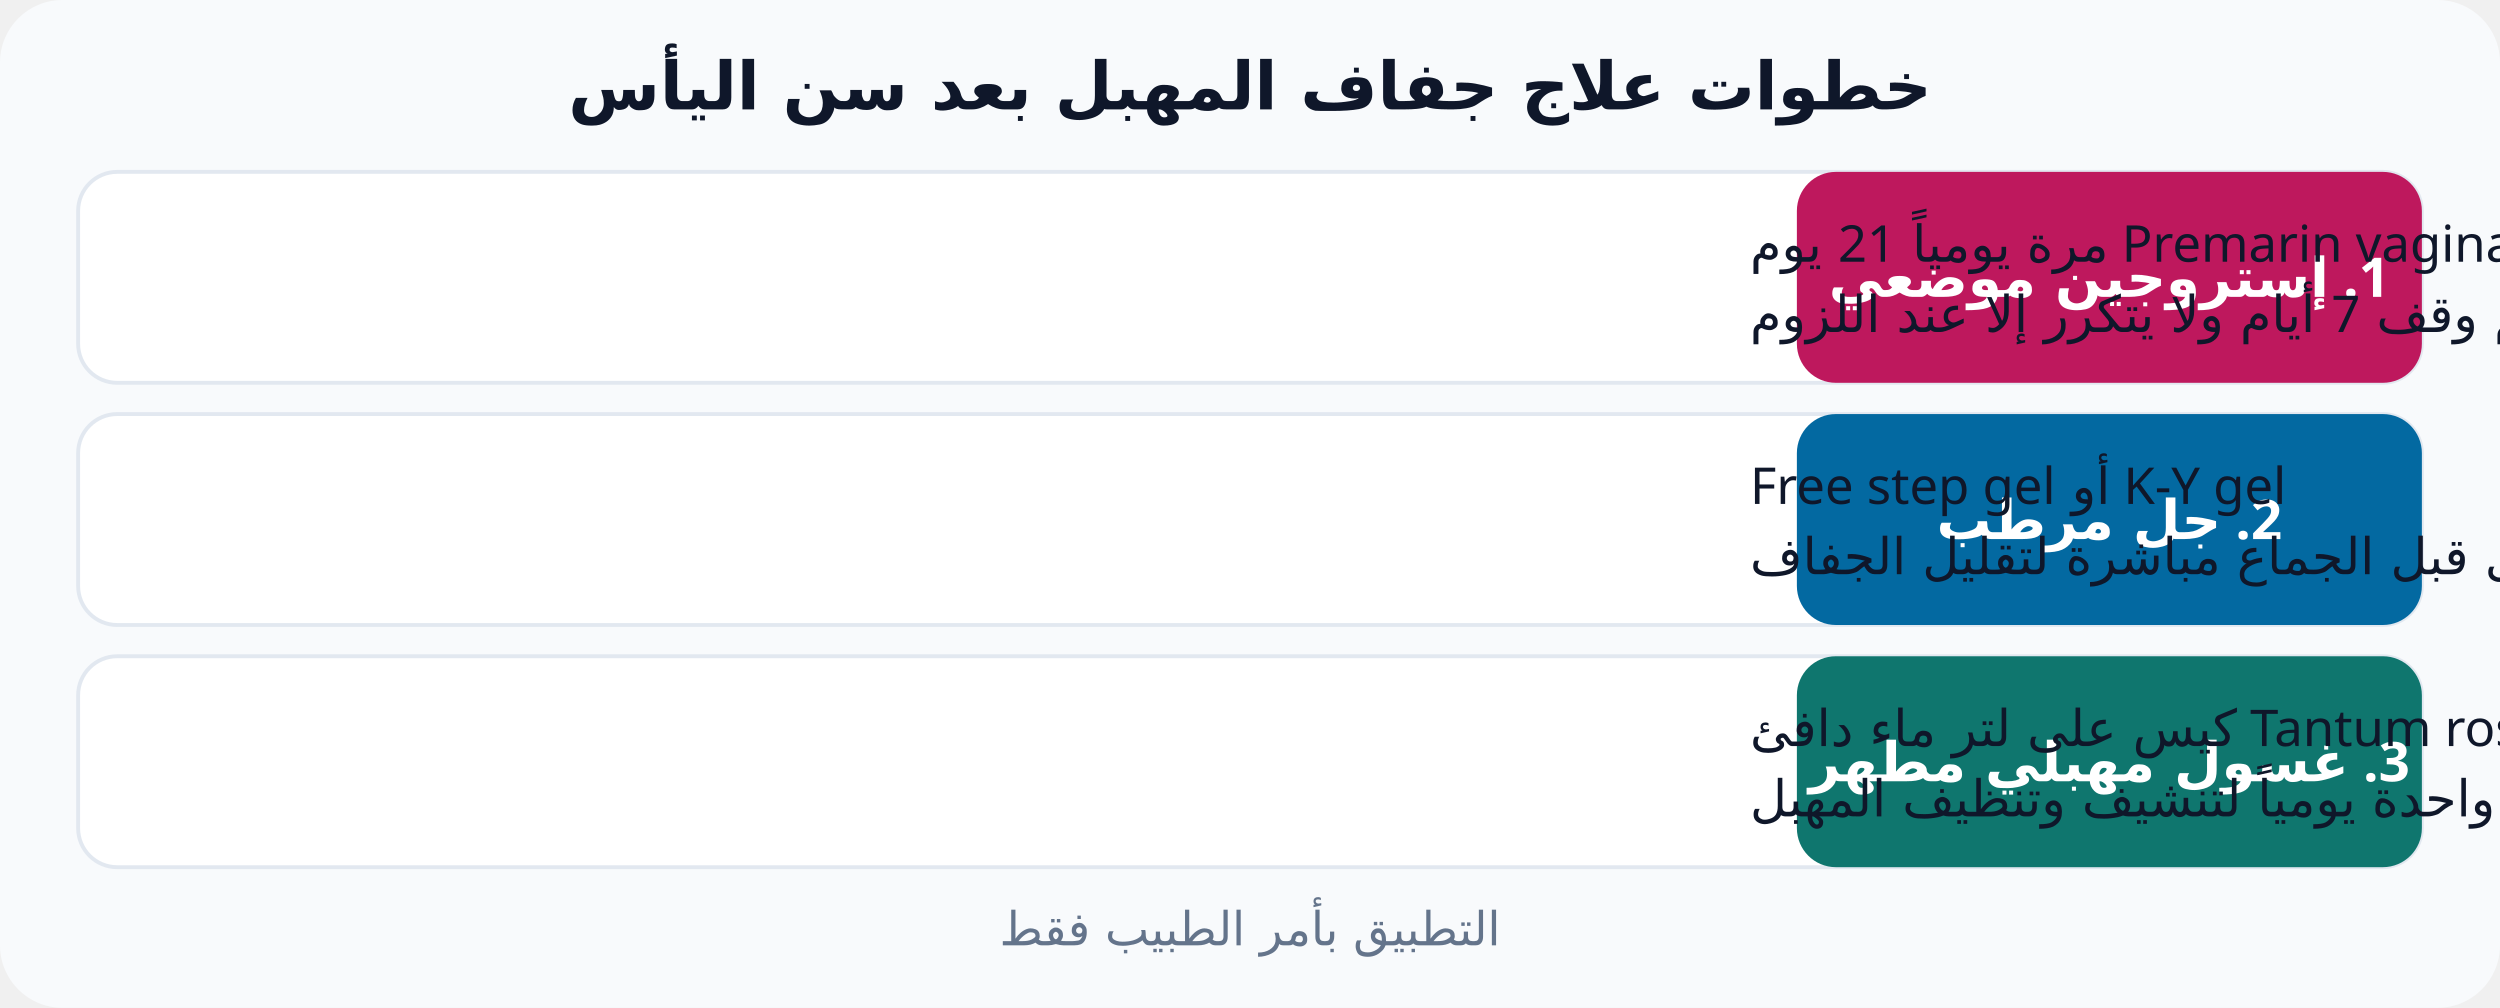
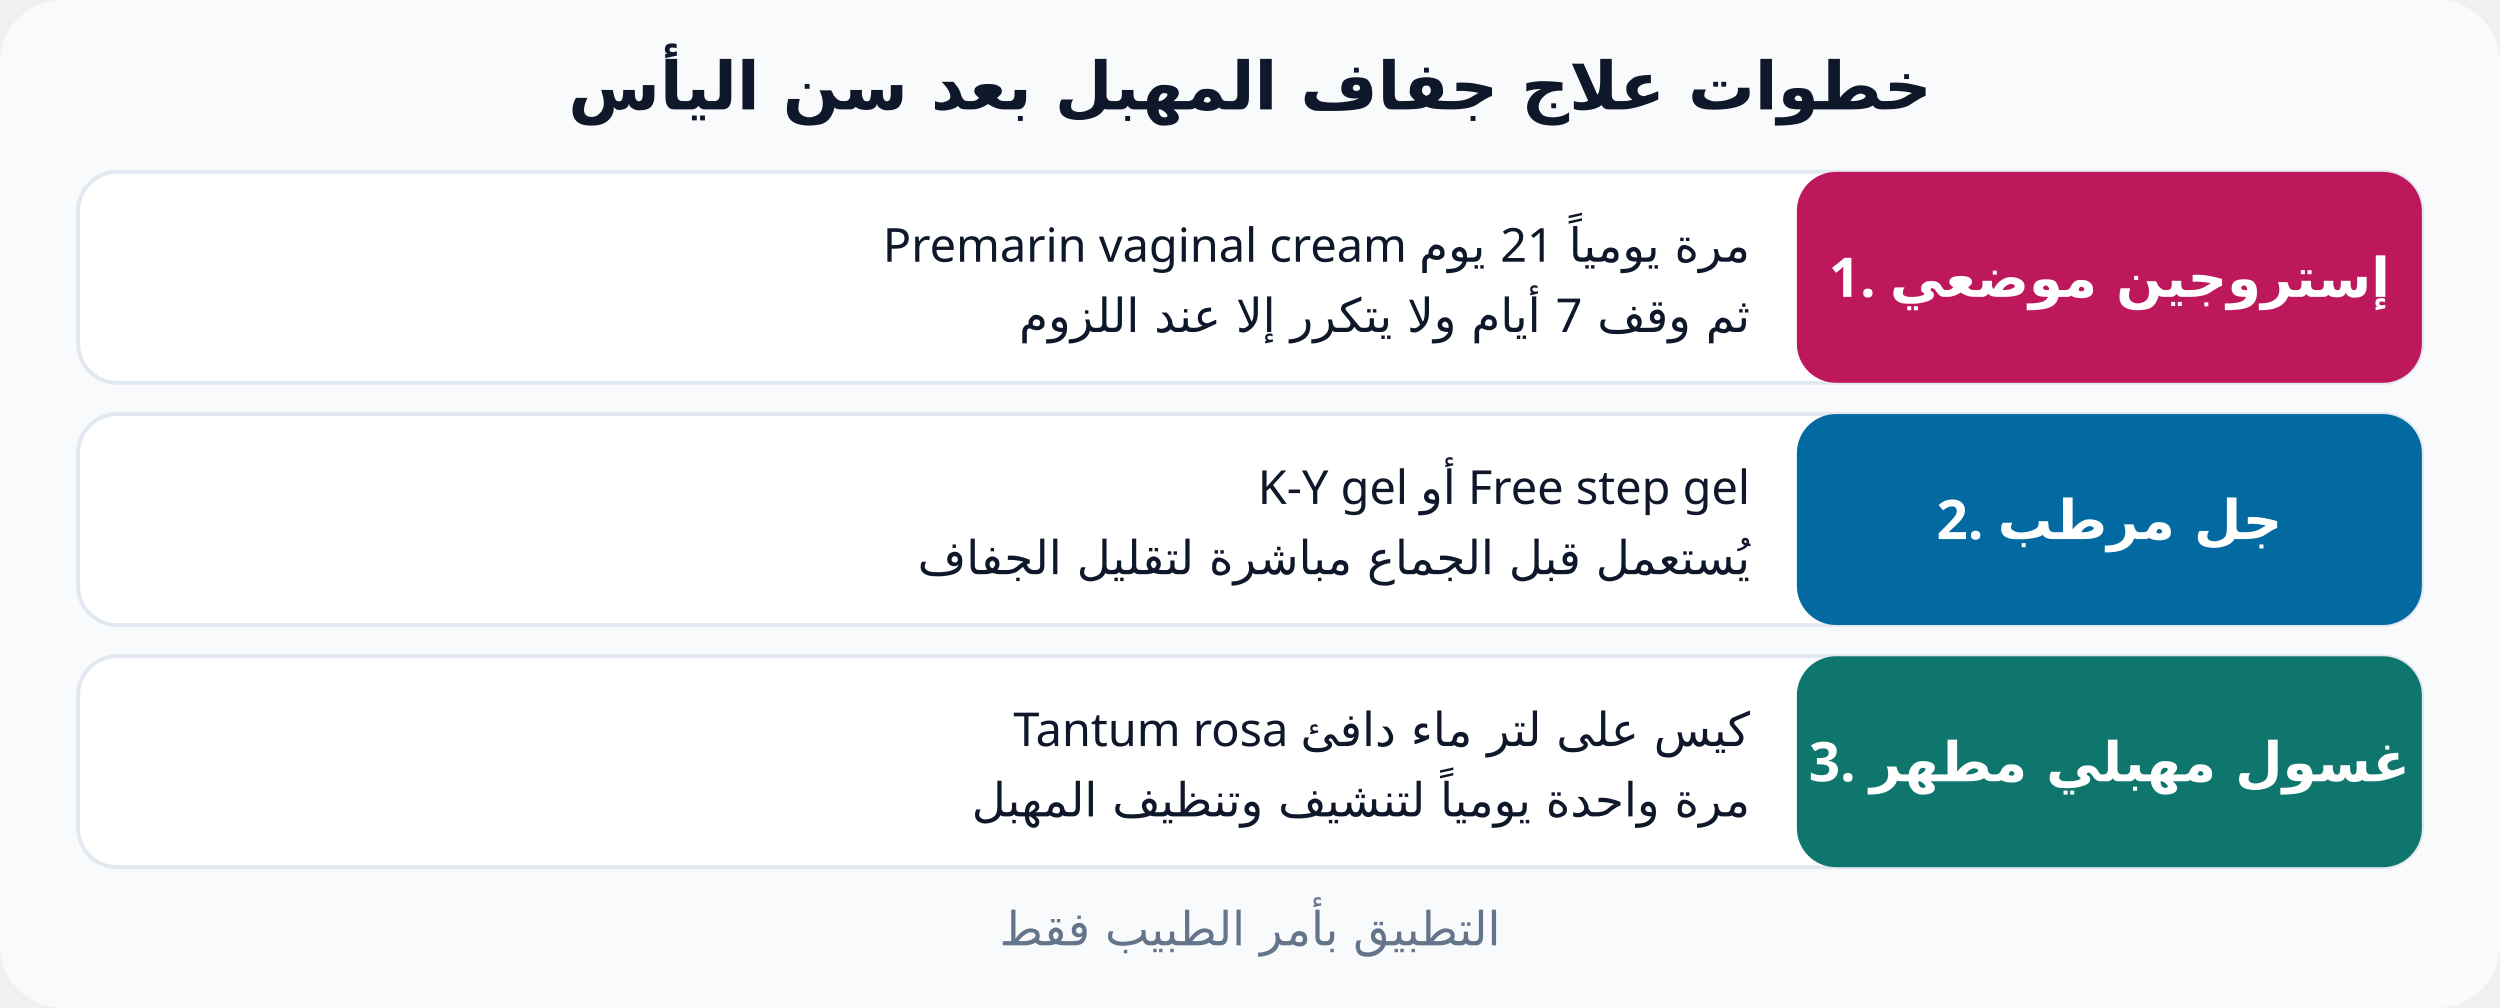
- <svg xmlns="http://www.w3.org/2000/svg" viewBox="0 0 640 258" font-family="Cairo, Tahoma, sans-serif" direction="rtl">
+ <svg xmlns="http://www.w3.org/2000/svg" viewBox="0 0 640 258" font-family="Cairo, Tahoma, sans-serif">
  <rect width="640" height="258" rx="16" fill="#f8fafc" />
  <text x="320" y="28" text-anchor="middle" font-size="17" font-weight="800" fill="#0f172a">خطوات علاج جفاف المهبل بعد سن اليأس</text>
  <rect x="20" y="44" width="600" height="54" rx="10" fill="#fff" stroke="#e2e8f0" />
  <rect x="460" y="44" width="160" height="54" rx="10" fill="#be185d" />
  <text x="540" y="76" text-anchor="middle" font-size="14" font-weight="800" fill="#fff">1. إستروجين موضعي</text>
-   <text x="448" y="67" text-anchor="end" font-size="13" fill="#0f172a">Premarin vaginal cream مرة يومياً 21 يوم</text>
-   <text x="448" y="85" text-anchor="end" font-size="13" fill="#0f172a">ثم وقف 7 أيام ولا يتكرر إلا عند اللزوم</text>
+   <text x="448" y="67" text-anchor="end" font-size="12" fill="#0f172a">Premarin vaginal cream مرة يومياً 21 يوم</text>
+   <text x="448" y="85" text-anchor="end" font-size="12" fill="#0f172a">ثم وقف 7 أيام ولا يتكرر إلا عند اللزوم</text>
  <rect x="20" y="106" width="600" height="54" rx="10" fill="#fff" stroke="#e2e8f0" />
  <rect x="460" y="106" width="160" height="54" rx="10" fill="#0369a1" />
  <text x="540" y="138" text-anchor="middle" font-size="14" font-weight="800" fill="#fff">2. جل مرطب</text>
-   <text x="448" y="129" text-anchor="end" font-size="13" fill="#0f172a">K-Y gel أو Free step gel</text>
-   <text x="448" y="147" text-anchor="end" font-size="13" fill="#0f172a">يُستعمل قبل الجماع مباشرة لتقليل الجفاف</text>
+   <text x="448" y="129" text-anchor="end" font-size="12" fill="#0f172a">K-Y gel أو Free step gel</text>
+   <text x="448" y="147" text-anchor="end" font-size="12" fill="#0f172a">يُستعمل قبل الجماع مباشرة لتقليل الجفاف</text>
  <rect x="20" y="168" width="600" height="54" rx="10" fill="#fff" stroke="#e2e8f0" />
  <rect x="460" y="168" width="160" height="54" rx="10" fill="#0f766e" />
  <text x="540" y="200" text-anchor="middle" font-size="14" font-weight="800" fill="#fff">3. غسول مهبلي مطهر</text>
-   <text x="448" y="191" text-anchor="end" font-size="13" fill="#0f172a">Tantum rosa كيس على لتر ماء دافئ</text>
-   <text x="448" y="209" text-anchor="end" font-size="13" fill="#0f172a">مرة واحدة يومياً لتنشيف وتنظيف المهبل</text>
+   <text x="448" y="191" text-anchor="end" font-size="12" fill="#0f172a">Tantum rosa كيس على لتر ماء دافئ</text>
+   <text x="448" y="209" text-anchor="end" font-size="12" fill="#0f172a">مرة واحدة يومياً لتنشيف وتنظيف المهبل</text>
  <text x="320" y="242" text-anchor="middle" font-size="12" fill="#64748b">التطبيق بأمر الطبيب فقط</text>
</svg>
